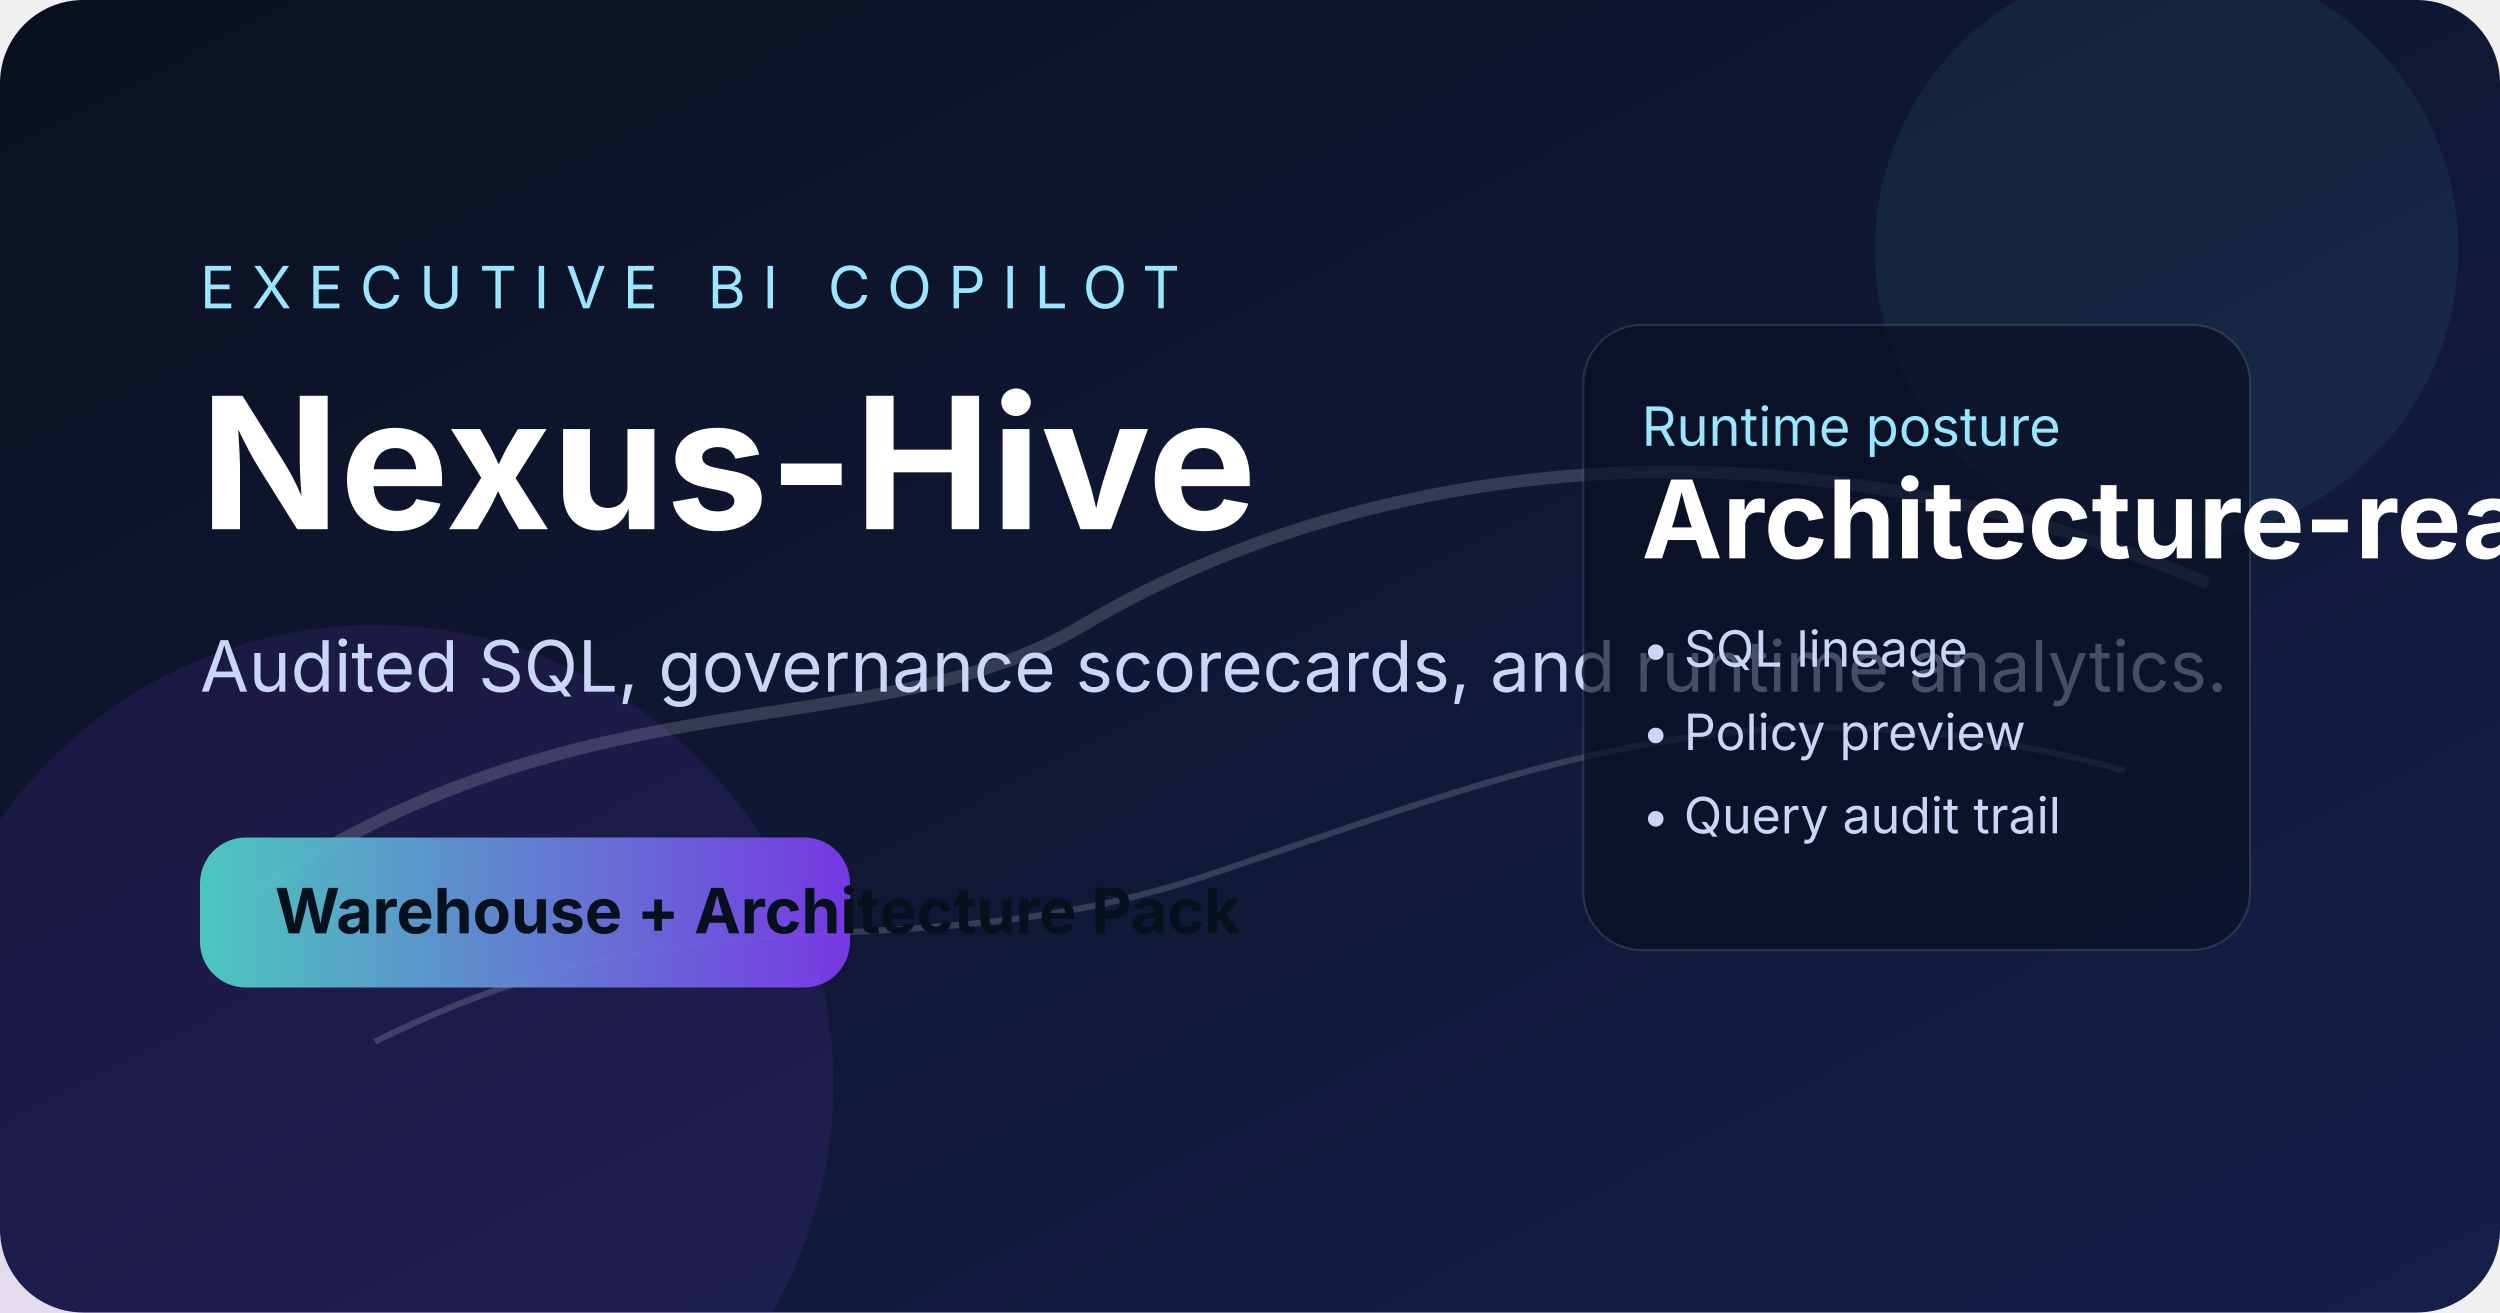
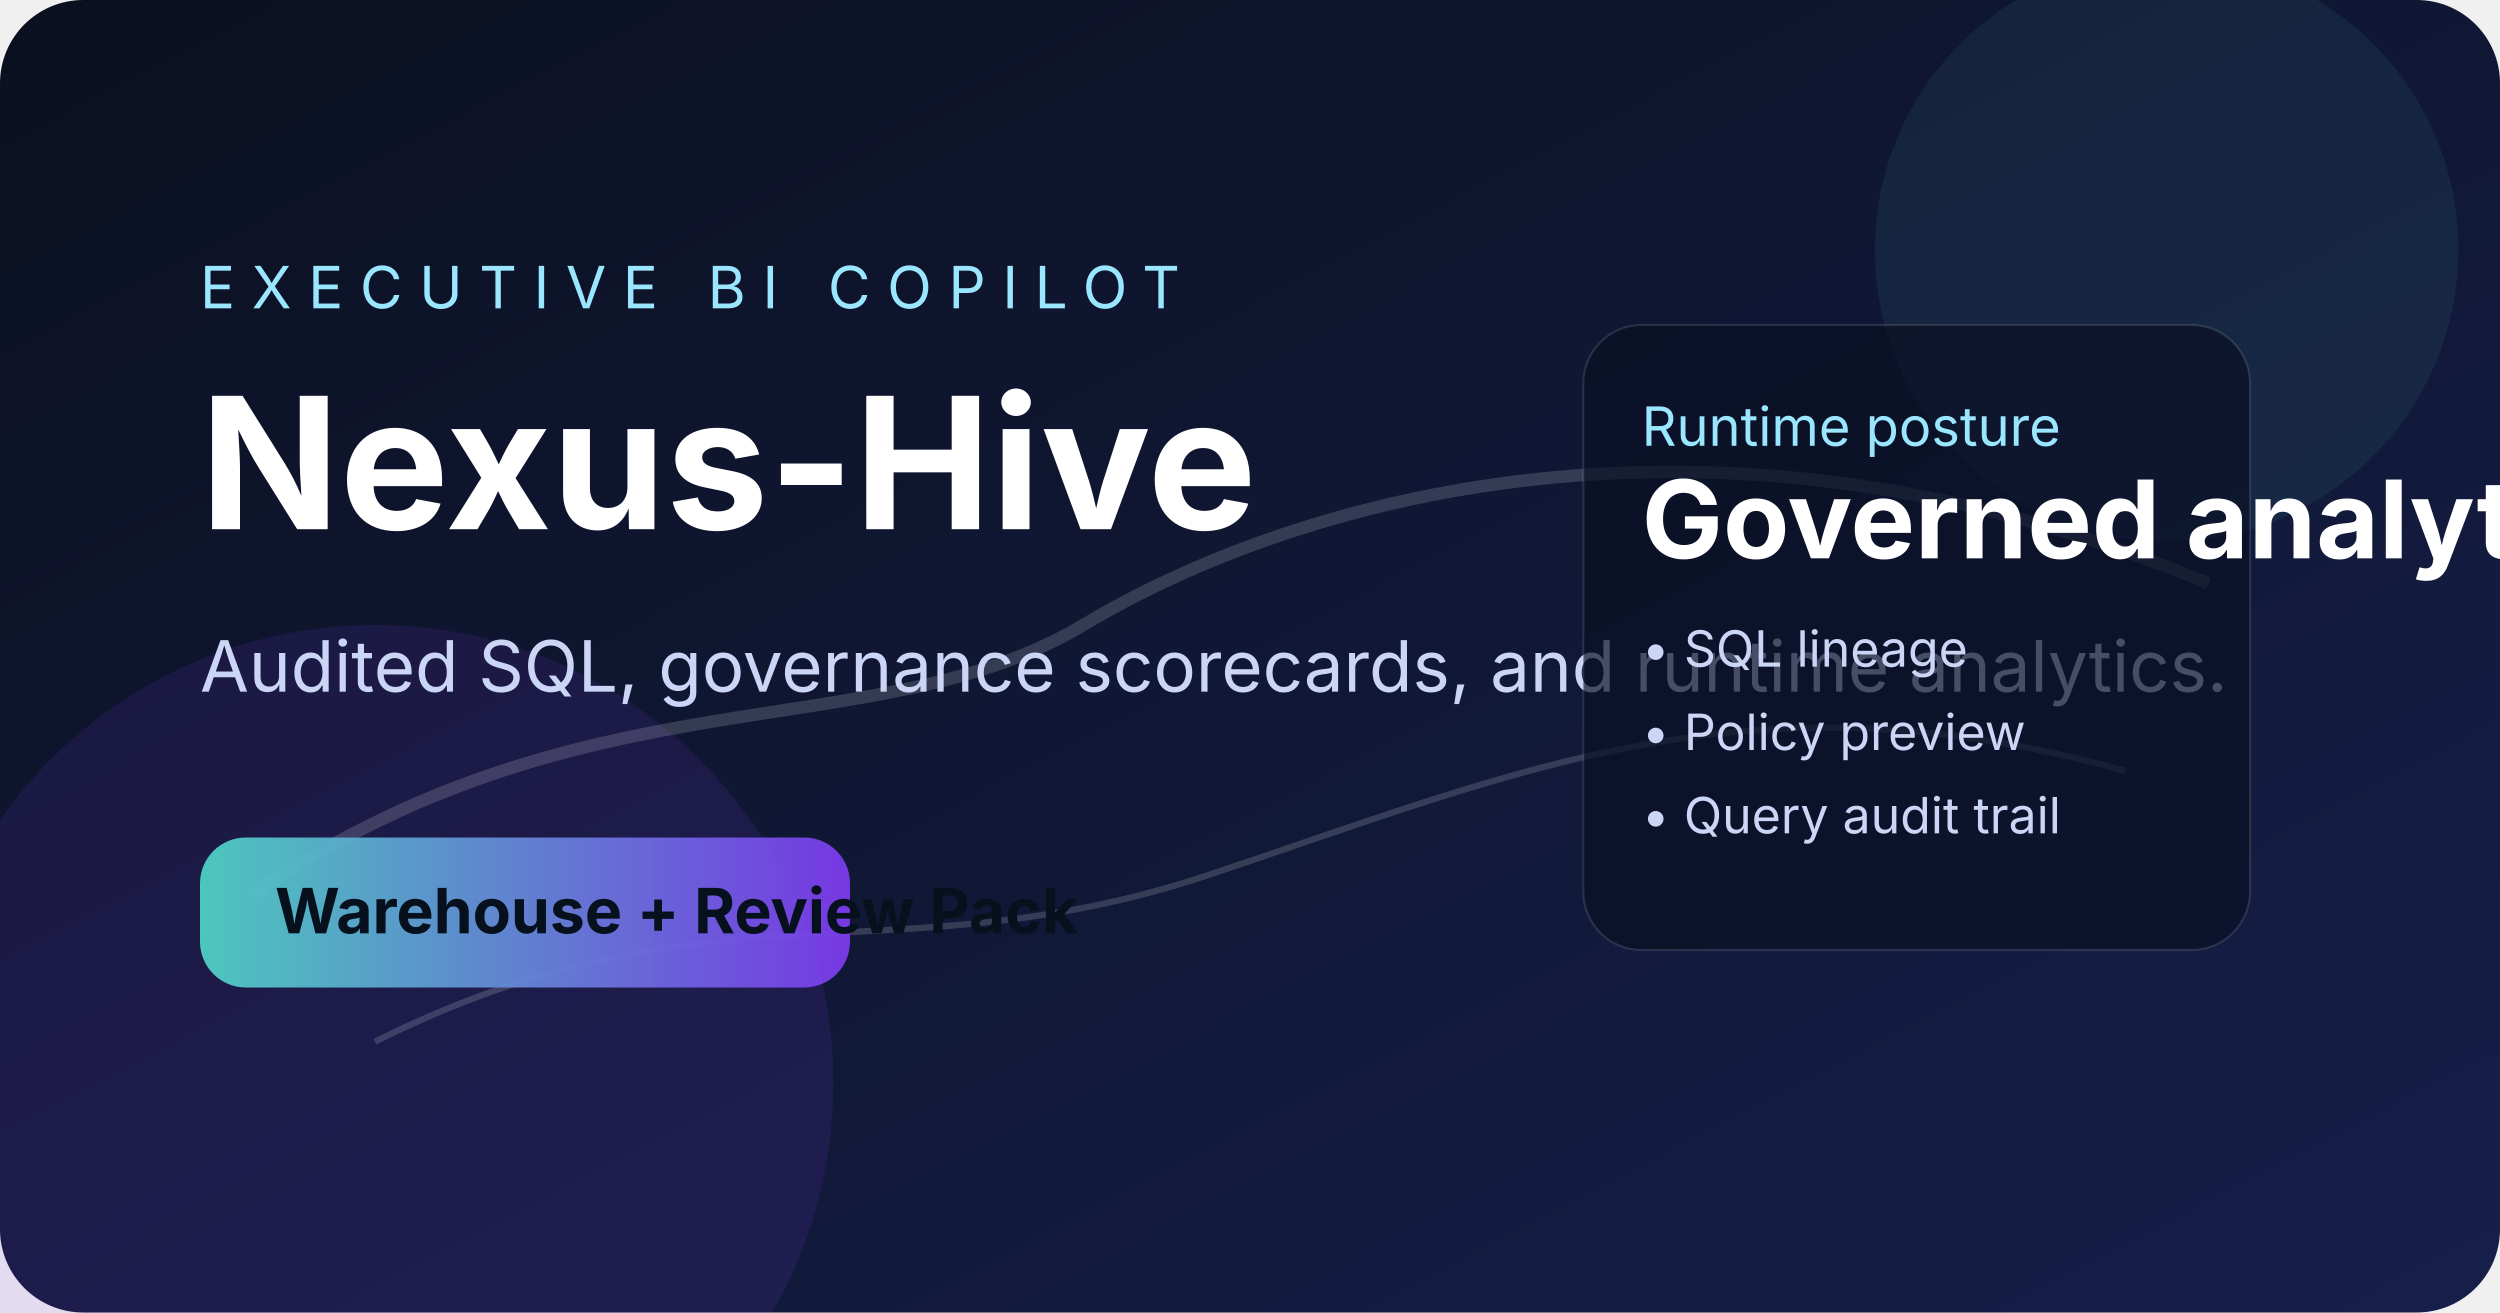
<svg xmlns="http://www.w3.org/2000/svg" width="1200" height="630" viewBox="0 0 1200 630" role="img" aria-labelledby="title desc">
  <defs>
    <linearGradient id="bg" x1="0" y1="0" x2="1" y2="1">
      <stop offset="0%" stop-color="#0b1020" />
      <stop offset="100%" stop-color="#161f4a" />
    </linearGradient>
    <linearGradient id="accent" x1="0" y1="0" x2="1" y2="0">
      <stop offset="0%" stop-color="#4fd1c5" />
      <stop offset="100%" stop-color="#7c3aed" />
    </linearGradient>
  </defs>
  <rect width="1200" height="630" rx="40" fill="url(#bg)" />
  <circle cx="1040" cy="120" r="140" fill="#4fd1c5" opacity="0.08" />
  <circle cx="180" cy="520" r="220" fill="#7c3aed" opacity="0.12" />
  <g fill="none" stroke="rgba(255,255,255,0.16)">
    <path d="M120 430 C280 320 420 360 520 300 S820 180 1060 280" stroke-width="6" />
    <path d="M180 500 C340 420 430 470 580 420 S840 320 1020 370" stroke-width="3" />
  </g>
  <text x="96" y="148" fill="#9ae6ff" font-size="28" font-family="Inter, Arial, sans-serif" letter-spacing="8">EXECUTIVE BI COPILOT</text>
  <text x="96" y="254" fill="#ffffff" font-size="88" font-weight="700" font-family="Inter, Arial, sans-serif">Nexus-Hive</text>
  <text x="96" y="332" fill="#cbd5f5" font-size="34" font-family="Inter, Arial, sans-serif">Audited SQL, governance scorecards, and runtime analytics.</text>
  <rect x="96" y="402" width="312" height="72" rx="22" fill="url(#accent)" opacity="0.94" />
-   <text x="132" y="448" fill="#06111d" font-size="30" font-weight="700" font-family="Inter, Arial, sans-serif">Warehouse + Architecture Pack</text>
+   <text x="132" y="448" fill="#06111d" font-size="30" font-weight="700" font-family="Inter, Arial, sans-serif">Warehouse + Review Pack</text>
  <g transform="translate(760 156)">
    <rect width="320" height="300" rx="28" fill="rgba(9,16,34,0.68)" stroke="rgba(255,255,255,0.12)" />
    <text x="28" y="58" fill="#9ae6ff" font-size="26" font-family="Inter, Arial, sans-serif">Runtime posture</text>
-     <text x="28" y="112" fill="#ffffff" font-size="52" font-weight="700" font-family="Inter, Arial, sans-serif">Architecture-ready</text>
+     <text x="28" y="112" fill="#ffffff" font-size="52" font-weight="700" font-family="Inter, Arial, sans-serif">Governed analytics</text>
    <text x="28" y="164" fill="#cbd5f5" font-size="24" font-family="Inter, Arial, sans-serif">• SQL lineage</text>
    <text x="28" y="204" fill="#cbd5f5" font-size="24" font-family="Inter, Arial, sans-serif">• Policy preview</text>
    <text x="28" y="244" fill="#cbd5f5" font-size="24" font-family="Inter, Arial, sans-serif">• Query audit trail</text>
  </g>
</svg>
